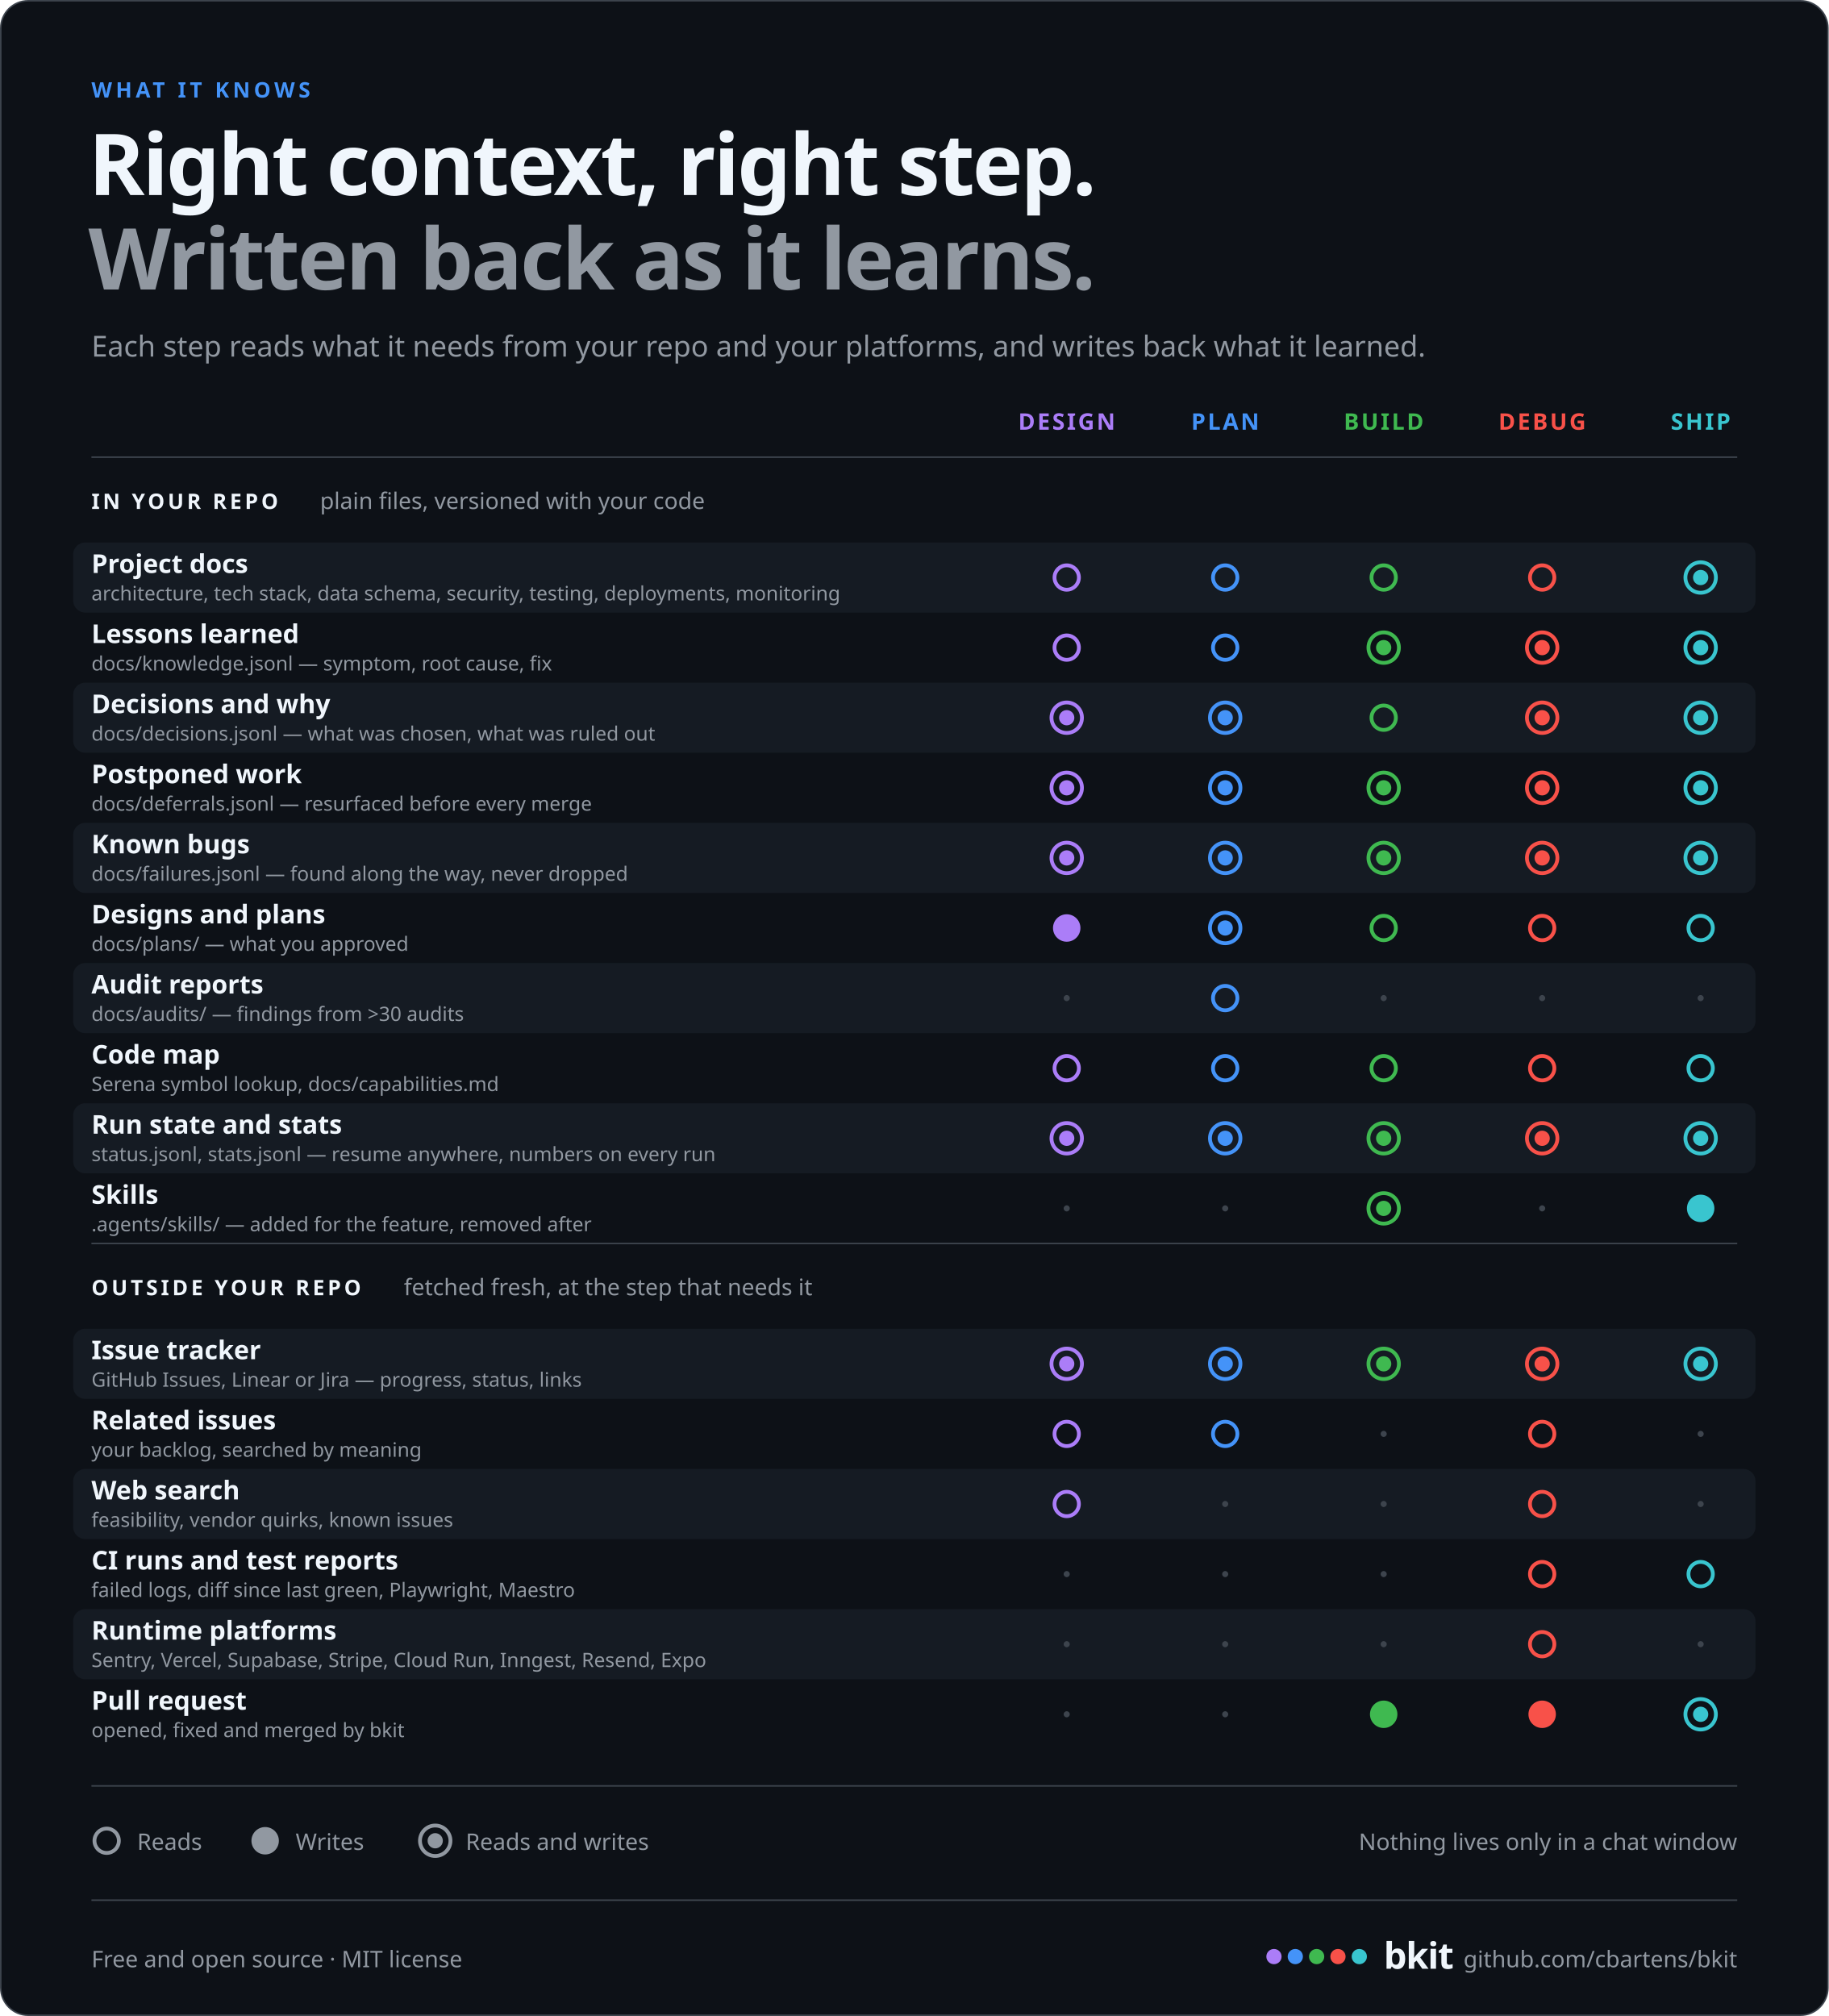
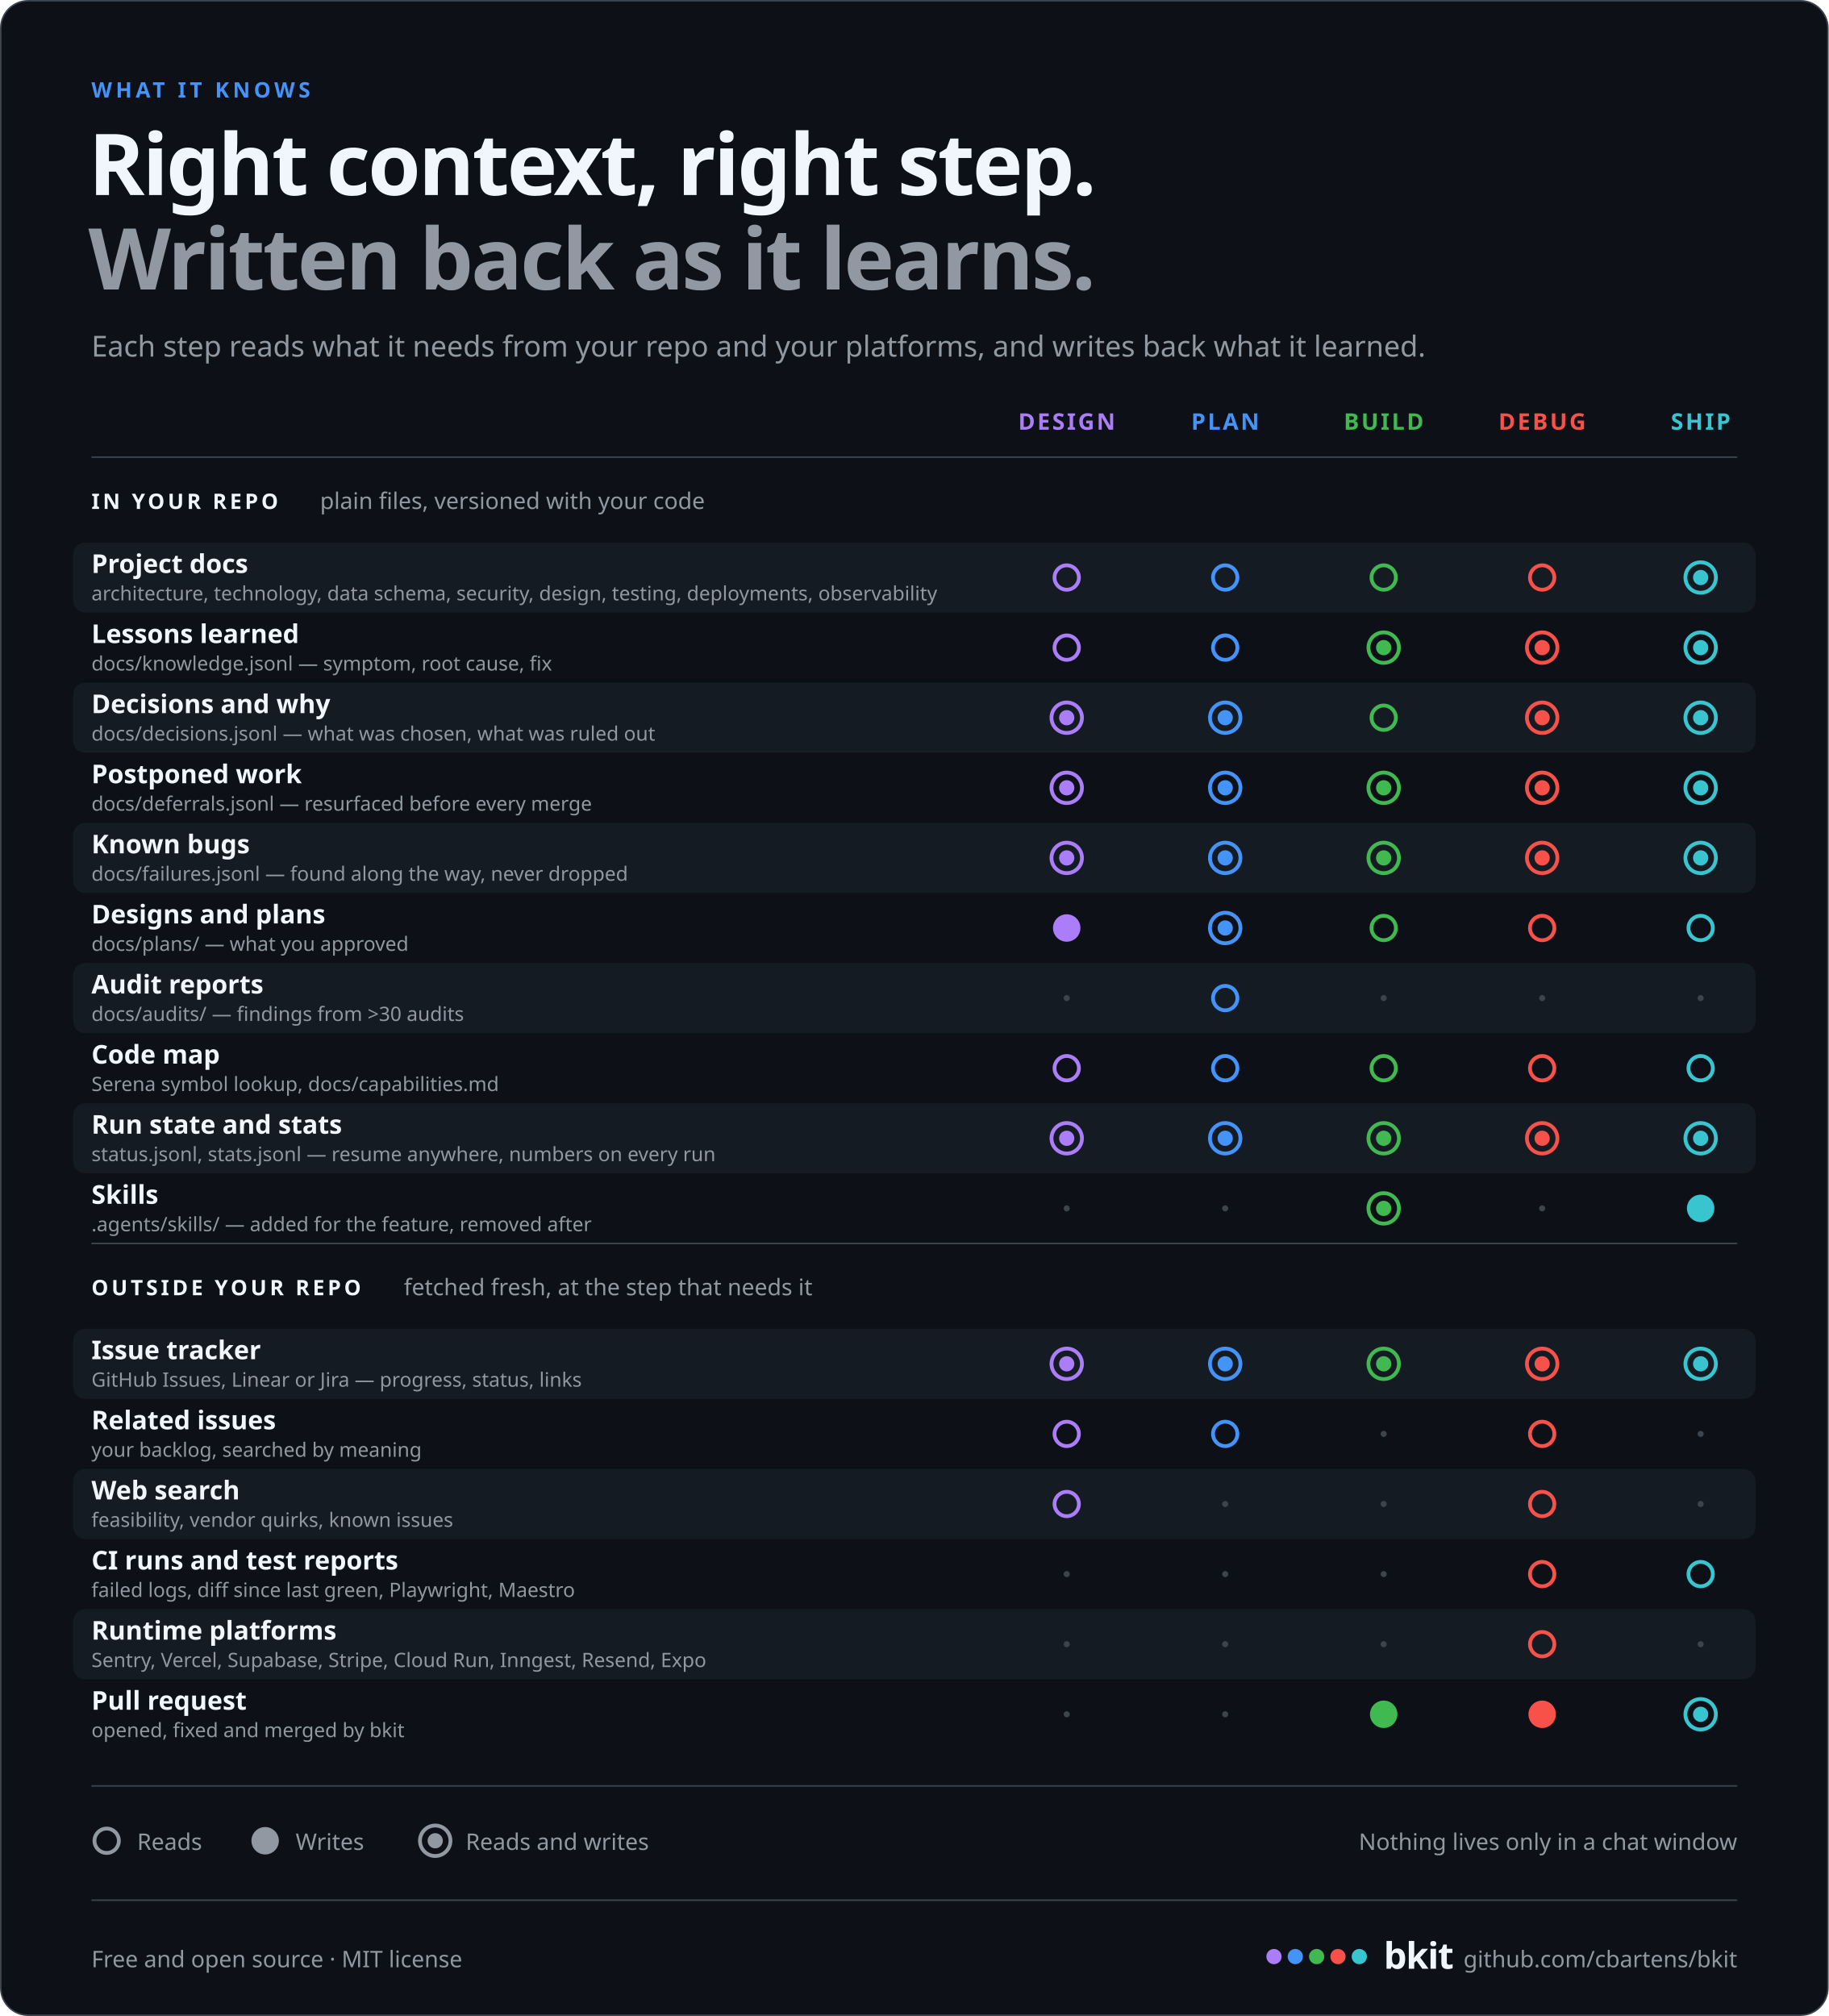
<svg xmlns="http://www.w3.org/2000/svg" width="1200" height="1323" viewBox="0 0 1200 1323" role="img" aria-label="What it knows: right context, right step, written back as it learns. In your repo, bkit reads project docs at every step and updates them at ship; reads and writes lessons, decisions, postponed work and known bugs; writes designs and plans that later steps read; reads audit reports at plan and a code map at every step; keeps run state and stats at every step; adds skills at build and removes them at ship. Outside your repo, it reads and updates the GitHub, Linear or Jira issue at every step, searches related issues at design, plan and debug, searches the web at design and debug, reads CI runs and test reports at debug and ship, reads runtime platforms such as Sentry, Vercel, Supabase and Stripe at debug, and opens, fixes and merges the pull request.">
  <rect x="0.5" y="0.5" width="1199" height="1322" rx="18" fill="#0d1117" stroke="#3d444d" />
  <text x="60" y="64" font-family="-apple-system, BlinkMacSystemFont, 'Segoe UI', 'Noto Sans', Helvetica, Arial, sans-serif" font-size="14" font-weight="700" fill="#4493f8" text-anchor="start" letter-spacing="2.4">WHAT IT KNOWS</text>
  <text x="58" y="128" font-family="-apple-system, BlinkMacSystemFont, 'Segoe UI', 'Noto Sans', Helvetica, Arial, sans-serif" font-size="56" font-weight="800" fill="#f0f6fc" text-anchor="start" letter-spacing="-1.5">Right context, right step.</text>
  <text x="58" y="190" font-family="-apple-system, BlinkMacSystemFont, 'Segoe UI', 'Noto Sans', Helvetica, Arial, sans-serif" font-size="56" font-weight="800" fill="#9198a1" text-anchor="start" letter-spacing="-1.5">Written back as it learns.</text>
  <text x="60" y="234" font-family="-apple-system, BlinkMacSystemFont, 'Segoe UI', 'Noto Sans', Helvetica, Arial, sans-serif" font-size="19" font-weight="400" fill="#9198a1" text-anchor="start">Each step reads what it needs from your repo and your platforms, and writes back what it learned.</text>
  <text x="700" y="282" font-family="-apple-system, BlinkMacSystemFont, 'Segoe UI', 'Noto Sans', Helvetica, Arial, sans-serif" font-size="15" font-weight="800" fill="#ab7df8" text-anchor="middle" letter-spacing="1.4">DESIGN</text>
  <text x="804" y="282" font-family="-apple-system, BlinkMacSystemFont, 'Segoe UI', 'Noto Sans', Helvetica, Arial, sans-serif" font-size="15" font-weight="800" fill="#4493f8" text-anchor="middle" letter-spacing="1.4">PLAN</text>
  <text x="908" y="282" font-family="-apple-system, BlinkMacSystemFont, 'Segoe UI', 'Noto Sans', Helvetica, Arial, sans-serif" font-size="15" font-weight="800" fill="#3fb950" text-anchor="middle" letter-spacing="1.4">BUILD</text>
  <text x="1012" y="282" font-family="-apple-system, BlinkMacSystemFont, 'Segoe UI', 'Noto Sans', Helvetica, Arial, sans-serif" font-size="15" font-weight="800" fill="#f85149" text-anchor="middle" letter-spacing="1.4">DEBUG</text>
  <text x="1116" y="282" font-family="-apple-system, BlinkMacSystemFont, 'Segoe UI', 'Noto Sans', Helvetica, Arial, sans-serif" font-size="15" font-weight="800" fill="#39c5cf" text-anchor="middle" letter-spacing="1.4">SHIP</text>
  <line x1="60" y1="300" x2="1140" y2="300" stroke="#3d444d" />
  <text x="60" y="334" font-family="-apple-system, BlinkMacSystemFont, 'Segoe UI', 'Noto Sans', Helvetica, Arial, sans-serif" font-size="14" font-weight="800" fill="#f0f6fc" text-anchor="start" letter-spacing="2">IN YOUR REPO</text>
  <text x="210" y="334" font-family="-apple-system, BlinkMacSystemFont, 'Segoe UI', 'Noto Sans', Helvetica, Arial, sans-serif" font-size="15" font-weight="400" fill="#9198a1" text-anchor="start">plain files, versioned with your code</text>
  <rect x="48" y="356" width="1104" height="46" rx="8" fill="#151b23" />
  <text x="60" y="376" font-family="-apple-system, BlinkMacSystemFont, 'Segoe UI', 'Noto Sans', Helvetica, Arial, sans-serif" font-size="17" font-weight="700" fill="#f0f6fc" text-anchor="start">Project docs</text>
-   <text x="60" y="394" font-family="-apple-system, BlinkMacSystemFont, 'Segoe UI', 'Noto Sans', Helvetica, Arial, sans-serif" font-size="13" font-weight="400" fill="#9198a1" text-anchor="start">architecture, tech stack, data schema, security, testing, deployments, monitoring</text>
+   <text x="60" y="394" font-family="-apple-system, BlinkMacSystemFont, 'Segoe UI', 'Noto Sans', Helvetica, Arial, sans-serif" font-size="13" font-weight="400" fill="#9198a1" text-anchor="start">architecture, technology, data schema, security, design, testing, deployments, observability</text>
  <circle cx="700" cy="379" r="8" fill="none" stroke="#ab7df8" stroke-width="2.5" />
  <circle cx="804" cy="379" r="8" fill="none" stroke="#4493f8" stroke-width="2.5" />
  <circle cx="908" cy="379" r="8" fill="none" stroke="#3fb950" stroke-width="2.5" />
  <circle cx="1012" cy="379" r="8" fill="none" stroke="#f85149" stroke-width="2.5" />
  <circle cx="1116" cy="379" r="10" fill="none" stroke="#39c5cf" stroke-width="2.5" />
  <circle cx="1116" cy="379" r="5" fill="#39c5cf" />
  <text x="60" y="422" font-family="-apple-system, BlinkMacSystemFont, 'Segoe UI', 'Noto Sans', Helvetica, Arial, sans-serif" font-size="17" font-weight="700" fill="#f0f6fc" text-anchor="start">Lessons learned</text>
  <text x="60" y="440" font-family="-apple-system, BlinkMacSystemFont, 'Segoe UI', 'Noto Sans', Helvetica, Arial, sans-serif" font-size="13" font-weight="400" fill="#9198a1" text-anchor="start">docs/knowledge.jsonl — symptom, root cause, fix</text>
  <circle cx="700" cy="425" r="8" fill="none" stroke="#ab7df8" stroke-width="2.5" />
  <circle cx="804" cy="425" r="8" fill="none" stroke="#4493f8" stroke-width="2.5" />
  <circle cx="908" cy="425" r="10" fill="none" stroke="#3fb950" stroke-width="2.5" />
  <circle cx="908" cy="425" r="5" fill="#3fb950" />
  <circle cx="1012" cy="425" r="10" fill="none" stroke="#f85149" stroke-width="2.5" />
  <circle cx="1012" cy="425" r="5" fill="#f85149" />
  <circle cx="1116" cy="425" r="10" fill="none" stroke="#39c5cf" stroke-width="2.5" />
  <circle cx="1116" cy="425" r="5" fill="#39c5cf" />
  <rect x="48" y="448" width="1104" height="46" rx="8" fill="#151b23" />
  <text x="60" y="468" font-family="-apple-system, BlinkMacSystemFont, 'Segoe UI', 'Noto Sans', Helvetica, Arial, sans-serif" font-size="17" font-weight="700" fill="#f0f6fc" text-anchor="start">Decisions and why</text>
  <text x="60" y="486" font-family="-apple-system, BlinkMacSystemFont, 'Segoe UI', 'Noto Sans', Helvetica, Arial, sans-serif" font-size="13" font-weight="400" fill="#9198a1" text-anchor="start">docs/decisions.jsonl — what was chosen, what was ruled out</text>
  <circle cx="700" cy="471" r="10" fill="none" stroke="#ab7df8" stroke-width="2.5" />
  <circle cx="700" cy="471" r="5" fill="#ab7df8" />
  <circle cx="804" cy="471" r="10" fill="none" stroke="#4493f8" stroke-width="2.5" />
  <circle cx="804" cy="471" r="5" fill="#4493f8" />
  <circle cx="908" cy="471" r="8" fill="none" stroke="#3fb950" stroke-width="2.5" />
  <circle cx="1012" cy="471" r="10" fill="none" stroke="#f85149" stroke-width="2.5" />
  <circle cx="1012" cy="471" r="5" fill="#f85149" />
  <circle cx="1116" cy="471" r="10" fill="none" stroke="#39c5cf" stroke-width="2.5" />
  <circle cx="1116" cy="471" r="5" fill="#39c5cf" />
  <text x="60" y="514" font-family="-apple-system, BlinkMacSystemFont, 'Segoe UI', 'Noto Sans', Helvetica, Arial, sans-serif" font-size="17" font-weight="700" fill="#f0f6fc" text-anchor="start">Postponed work</text>
  <text x="60" y="532" font-family="-apple-system, BlinkMacSystemFont, 'Segoe UI', 'Noto Sans', Helvetica, Arial, sans-serif" font-size="13" font-weight="400" fill="#9198a1" text-anchor="start">docs/deferrals.jsonl — resurfaced before every merge</text>
  <circle cx="700" cy="517" r="10" fill="none" stroke="#ab7df8" stroke-width="2.5" />
  <circle cx="700" cy="517" r="5" fill="#ab7df8" />
  <circle cx="804" cy="517" r="10" fill="none" stroke="#4493f8" stroke-width="2.5" />
  <circle cx="804" cy="517" r="5" fill="#4493f8" />
  <circle cx="908" cy="517" r="10" fill="none" stroke="#3fb950" stroke-width="2.5" />
  <circle cx="908" cy="517" r="5" fill="#3fb950" />
  <circle cx="1012" cy="517" r="10" fill="none" stroke="#f85149" stroke-width="2.5" />
  <circle cx="1012" cy="517" r="5" fill="#f85149" />
  <circle cx="1116" cy="517" r="10" fill="none" stroke="#39c5cf" stroke-width="2.5" />
  <circle cx="1116" cy="517" r="5" fill="#39c5cf" />
  <rect x="48" y="540" width="1104" height="46" rx="8" fill="#151b23" />
  <text x="60" y="560" font-family="-apple-system, BlinkMacSystemFont, 'Segoe UI', 'Noto Sans', Helvetica, Arial, sans-serif" font-size="17" font-weight="700" fill="#f0f6fc" text-anchor="start">Known bugs</text>
  <text x="60" y="578" font-family="-apple-system, BlinkMacSystemFont, 'Segoe UI', 'Noto Sans', Helvetica, Arial, sans-serif" font-size="13" font-weight="400" fill="#9198a1" text-anchor="start">docs/failures.jsonl — found along the way, never dropped</text>
  <circle cx="700" cy="563" r="10" fill="none" stroke="#ab7df8" stroke-width="2.5" />
  <circle cx="700" cy="563" r="5" fill="#ab7df8" />
  <circle cx="804" cy="563" r="10" fill="none" stroke="#4493f8" stroke-width="2.5" />
  <circle cx="804" cy="563" r="5" fill="#4493f8" />
  <circle cx="908" cy="563" r="10" fill="none" stroke="#3fb950" stroke-width="2.5" />
  <circle cx="908" cy="563" r="5" fill="#3fb950" />
  <circle cx="1012" cy="563" r="10" fill="none" stroke="#f85149" stroke-width="2.5" />
  <circle cx="1012" cy="563" r="5" fill="#f85149" />
  <circle cx="1116" cy="563" r="10" fill="none" stroke="#39c5cf" stroke-width="2.5" />
  <circle cx="1116" cy="563" r="5" fill="#39c5cf" />
  <text x="60" y="606" font-family="-apple-system, BlinkMacSystemFont, 'Segoe UI', 'Noto Sans', Helvetica, Arial, sans-serif" font-size="17" font-weight="700" fill="#f0f6fc" text-anchor="start">Designs and plans</text>
  <text x="60" y="624" font-family="-apple-system, BlinkMacSystemFont, 'Segoe UI', 'Noto Sans', Helvetica, Arial, sans-serif" font-size="13" font-weight="400" fill="#9198a1" text-anchor="start">docs/plans/ — what you approved</text>
  <circle cx="700" cy="609" r="9" fill="#ab7df8" />
  <circle cx="804" cy="609" r="10" fill="none" stroke="#4493f8" stroke-width="2.5" />
  <circle cx="804" cy="609" r="5" fill="#4493f8" />
  <circle cx="908" cy="609" r="8" fill="none" stroke="#3fb950" stroke-width="2.5" />
  <circle cx="1012" cy="609" r="8" fill="none" stroke="#f85149" stroke-width="2.5" />
  <circle cx="1116" cy="609" r="8" fill="none" stroke="#39c5cf" stroke-width="2.5" />
  <rect x="48" y="632" width="1104" height="46" rx="8" fill="#151b23" />
  <text x="60" y="652" font-family="-apple-system, BlinkMacSystemFont, 'Segoe UI', 'Noto Sans', Helvetica, Arial, sans-serif" font-size="17" font-weight="700" fill="#f0f6fc" text-anchor="start">Audit reports</text>
  <text x="60" y="670" font-family="-apple-system, BlinkMacSystemFont, 'Segoe UI', 'Noto Sans', Helvetica, Arial, sans-serif" font-size="13" font-weight="400" fill="#9198a1" text-anchor="start">docs/audits/ — findings from &gt;30 audits</text>
  <circle cx="700" cy="655" r="2" fill="#3d444d" />
  <circle cx="804" cy="655" r="8" fill="none" stroke="#4493f8" stroke-width="2.5" />
  <circle cx="908" cy="655" r="2" fill="#3d444d" />
  <circle cx="1012" cy="655" r="2" fill="#3d444d" />
  <circle cx="1116" cy="655" r="2" fill="#3d444d" />
  <text x="60" y="698" font-family="-apple-system, BlinkMacSystemFont, 'Segoe UI', 'Noto Sans', Helvetica, Arial, sans-serif" font-size="17" font-weight="700" fill="#f0f6fc" text-anchor="start">Code map</text>
  <text x="60" y="716" font-family="-apple-system, BlinkMacSystemFont, 'Segoe UI', 'Noto Sans', Helvetica, Arial, sans-serif" font-size="13" font-weight="400" fill="#9198a1" text-anchor="start">Serena symbol lookup, docs/capabilities.md</text>
  <circle cx="700" cy="701" r="8" fill="none" stroke="#ab7df8" stroke-width="2.5" />
  <circle cx="804" cy="701" r="8" fill="none" stroke="#4493f8" stroke-width="2.5" />
  <circle cx="908" cy="701" r="8" fill="none" stroke="#3fb950" stroke-width="2.5" />
  <circle cx="1012" cy="701" r="8" fill="none" stroke="#f85149" stroke-width="2.5" />
  <circle cx="1116" cy="701" r="8" fill="none" stroke="#39c5cf" stroke-width="2.5" />
  <rect x="48" y="724" width="1104" height="46" rx="8" fill="#151b23" />
  <text x="60" y="744" font-family="-apple-system, BlinkMacSystemFont, 'Segoe UI', 'Noto Sans', Helvetica, Arial, sans-serif" font-size="17" font-weight="700" fill="#f0f6fc" text-anchor="start">Run state and stats</text>
  <text x="60" y="762" font-family="-apple-system, BlinkMacSystemFont, 'Segoe UI', 'Noto Sans', Helvetica, Arial, sans-serif" font-size="13" font-weight="400" fill="#9198a1" text-anchor="start">status.jsonl, stats.jsonl — resume anywhere, numbers on every run</text>
  <circle cx="700" cy="747" r="10" fill="none" stroke="#ab7df8" stroke-width="2.5" />
  <circle cx="700" cy="747" r="5" fill="#ab7df8" />
  <circle cx="804" cy="747" r="10" fill="none" stroke="#4493f8" stroke-width="2.5" />
  <circle cx="804" cy="747" r="5" fill="#4493f8" />
  <circle cx="908" cy="747" r="10" fill="none" stroke="#3fb950" stroke-width="2.5" />
  <circle cx="908" cy="747" r="5" fill="#3fb950" />
  <circle cx="1012" cy="747" r="10" fill="none" stroke="#f85149" stroke-width="2.5" />
  <circle cx="1012" cy="747" r="5" fill="#f85149" />
  <circle cx="1116" cy="747" r="10" fill="none" stroke="#39c5cf" stroke-width="2.5" />
  <circle cx="1116" cy="747" r="5" fill="#39c5cf" />
  <text x="60" y="790" font-family="-apple-system, BlinkMacSystemFont, 'Segoe UI', 'Noto Sans', Helvetica, Arial, sans-serif" font-size="17" font-weight="700" fill="#f0f6fc" text-anchor="start">Skills</text>
  <text x="60" y="808" font-family="-apple-system, BlinkMacSystemFont, 'Segoe UI', 'Noto Sans', Helvetica, Arial, sans-serif" font-size="13" font-weight="400" fill="#9198a1" text-anchor="start">.agents/skills/ — added for the feature, removed after</text>
  <circle cx="700" cy="793" r="2" fill="#3d444d" />
  <circle cx="804" cy="793" r="2" fill="#3d444d" />
  <circle cx="908" cy="793" r="10" fill="none" stroke="#3fb950" stroke-width="2.5" />
  <circle cx="908" cy="793" r="5" fill="#3fb950" />
  <circle cx="1012" cy="793" r="2" fill="#3d444d" />
  <circle cx="1116" cy="793" r="9" fill="#39c5cf" />
  <line x1="60" y1="816" x2="1140" y2="816" stroke="#3d444d" />
  <text x="60" y="850" font-family="-apple-system, BlinkMacSystemFont, 'Segoe UI', 'Noto Sans', Helvetica, Arial, sans-serif" font-size="14" font-weight="800" fill="#f0f6fc" text-anchor="start" letter-spacing="2">OUTSIDE YOUR REPO</text>
  <text x="265" y="850" font-family="-apple-system, BlinkMacSystemFont, 'Segoe UI', 'Noto Sans', Helvetica, Arial, sans-serif" font-size="15" font-weight="400" fill="#9198a1" text-anchor="start">fetched fresh, at the step that needs it</text>
  <rect x="48" y="872" width="1104" height="46" rx="8" fill="#151b23" />
  <text x="60" y="892" font-family="-apple-system, BlinkMacSystemFont, 'Segoe UI', 'Noto Sans', Helvetica, Arial, sans-serif" font-size="17" font-weight="700" fill="#f0f6fc" text-anchor="start">Issue tracker</text>
  <text x="60" y="910" font-family="-apple-system, BlinkMacSystemFont, 'Segoe UI', 'Noto Sans', Helvetica, Arial, sans-serif" font-size="13" font-weight="400" fill="#9198a1" text-anchor="start">GitHub Issues, Linear or Jira — progress, status, links</text>
  <circle cx="700" cy="895" r="10" fill="none" stroke="#ab7df8" stroke-width="2.5" />
  <circle cx="700" cy="895" r="5" fill="#ab7df8" />
  <circle cx="804" cy="895" r="10" fill="none" stroke="#4493f8" stroke-width="2.5" />
  <circle cx="804" cy="895" r="5" fill="#4493f8" />
  <circle cx="908" cy="895" r="10" fill="none" stroke="#3fb950" stroke-width="2.5" />
  <circle cx="908" cy="895" r="5" fill="#3fb950" />
  <circle cx="1012" cy="895" r="10" fill="none" stroke="#f85149" stroke-width="2.5" />
  <circle cx="1012" cy="895" r="5" fill="#f85149" />
  <circle cx="1116" cy="895" r="10" fill="none" stroke="#39c5cf" stroke-width="2.5" />
  <circle cx="1116" cy="895" r="5" fill="#39c5cf" />
  <text x="60" y="938" font-family="-apple-system, BlinkMacSystemFont, 'Segoe UI', 'Noto Sans', Helvetica, Arial, sans-serif" font-size="17" font-weight="700" fill="#f0f6fc" text-anchor="start">Related issues</text>
  <text x="60" y="956" font-family="-apple-system, BlinkMacSystemFont, 'Segoe UI', 'Noto Sans', Helvetica, Arial, sans-serif" font-size="13" font-weight="400" fill="#9198a1" text-anchor="start">your backlog, searched by meaning</text>
  <circle cx="700" cy="941" r="8" fill="none" stroke="#ab7df8" stroke-width="2.5" />
  <circle cx="804" cy="941" r="8" fill="none" stroke="#4493f8" stroke-width="2.5" />
  <circle cx="908" cy="941" r="2" fill="#3d444d" />
  <circle cx="1012" cy="941" r="8" fill="none" stroke="#f85149" stroke-width="2.5" />
  <circle cx="1116" cy="941" r="2" fill="#3d444d" />
  <rect x="48" y="964" width="1104" height="46" rx="8" fill="#151b23" />
  <text x="60" y="984" font-family="-apple-system, BlinkMacSystemFont, 'Segoe UI', 'Noto Sans', Helvetica, Arial, sans-serif" font-size="17" font-weight="700" fill="#f0f6fc" text-anchor="start">Web search</text>
  <text x="60" y="1002" font-family="-apple-system, BlinkMacSystemFont, 'Segoe UI', 'Noto Sans', Helvetica, Arial, sans-serif" font-size="13" font-weight="400" fill="#9198a1" text-anchor="start">feasibility, vendor quirks, known issues</text>
  <circle cx="700" cy="987" r="8" fill="none" stroke="#ab7df8" stroke-width="2.5" />
  <circle cx="804" cy="987" r="2" fill="#3d444d" />
  <circle cx="908" cy="987" r="2" fill="#3d444d" />
  <circle cx="1012" cy="987" r="8" fill="none" stroke="#f85149" stroke-width="2.5" />
  <circle cx="1116" cy="987" r="2" fill="#3d444d" />
  <text x="60" y="1030" font-family="-apple-system, BlinkMacSystemFont, 'Segoe UI', 'Noto Sans', Helvetica, Arial, sans-serif" font-size="17" font-weight="700" fill="#f0f6fc" text-anchor="start">CI runs and test reports</text>
  <text x="60" y="1048" font-family="-apple-system, BlinkMacSystemFont, 'Segoe UI', 'Noto Sans', Helvetica, Arial, sans-serif" font-size="13" font-weight="400" fill="#9198a1" text-anchor="start">failed logs, diff since last green, Playwright, Maestro</text>
  <circle cx="700" cy="1033" r="2" fill="#3d444d" />
  <circle cx="804" cy="1033" r="2" fill="#3d444d" />
  <circle cx="908" cy="1033" r="2" fill="#3d444d" />
  <circle cx="1012" cy="1033" r="8" fill="none" stroke="#f85149" stroke-width="2.5" />
  <circle cx="1116" cy="1033" r="8" fill="none" stroke="#39c5cf" stroke-width="2.5" />
  <rect x="48" y="1056" width="1104" height="46" rx="8" fill="#151b23" />
  <text x="60" y="1076" font-family="-apple-system, BlinkMacSystemFont, 'Segoe UI', 'Noto Sans', Helvetica, Arial, sans-serif" font-size="17" font-weight="700" fill="#f0f6fc" text-anchor="start">Runtime platforms</text>
  <text x="60" y="1094" font-family="-apple-system, BlinkMacSystemFont, 'Segoe UI', 'Noto Sans', Helvetica, Arial, sans-serif" font-size="13" font-weight="400" fill="#9198a1" text-anchor="start">Sentry, Vercel, Supabase, Stripe, Cloud Run, Inngest, Resend, Expo</text>
  <circle cx="700" cy="1079" r="2" fill="#3d444d" />
  <circle cx="804" cy="1079" r="2" fill="#3d444d" />
  <circle cx="908" cy="1079" r="2" fill="#3d444d" />
  <circle cx="1012" cy="1079" r="8" fill="none" stroke="#f85149" stroke-width="2.5" />
  <circle cx="1116" cy="1079" r="2" fill="#3d444d" />
  <text x="60" y="1122" font-family="-apple-system, BlinkMacSystemFont, 'Segoe UI', 'Noto Sans', Helvetica, Arial, sans-serif" font-size="17" font-weight="700" fill="#f0f6fc" text-anchor="start">Pull request</text>
  <text x="60" y="1140" font-family="-apple-system, BlinkMacSystemFont, 'Segoe UI', 'Noto Sans', Helvetica, Arial, sans-serif" font-size="13" font-weight="400" fill="#9198a1" text-anchor="start">opened, fixed and merged by bkit</text>
  <circle cx="700" cy="1125" r="2" fill="#3d444d" />
  <circle cx="804" cy="1125" r="2" fill="#3d444d" />
  <circle cx="908" cy="1125" r="9" fill="#3fb950" />
  <circle cx="1012" cy="1125" r="9" fill="#f85149" />
  <circle cx="1116" cy="1125" r="10" fill="none" stroke="#39c5cf" stroke-width="2.5" />
  <circle cx="1116" cy="1125" r="5" fill="#39c5cf" />
  <line x1="60" y1="1172" x2="1140" y2="1172" stroke="#3d444d" />
  <circle cx="70" cy="1208" r="8" fill="none" stroke="#9198a1" stroke-width="2.5" />
  <text x="90" y="1214" font-family="-apple-system, BlinkMacSystemFont, 'Segoe UI', 'Noto Sans', Helvetica, Arial, sans-serif" font-size="15" font-weight="400" fill="#9198a1" text-anchor="start">Reads</text>
  <circle cx="174" cy="1208" r="9" fill="#9198a1" />
  <text x="194" y="1214" font-family="-apple-system, BlinkMacSystemFont, 'Segoe UI', 'Noto Sans', Helvetica, Arial, sans-serif" font-size="15" font-weight="400" fill="#9198a1" text-anchor="start">Writes</text>
  <circle cx="285.6" cy="1208" r="10" fill="none" stroke="#9198a1" stroke-width="2.5" />
  <circle cx="285.6" cy="1208" r="5" fill="#9198a1" />
  <text x="305.6" y="1214" font-family="-apple-system, BlinkMacSystemFont, 'Segoe UI', 'Noto Sans', Helvetica, Arial, sans-serif" font-size="15" font-weight="400" fill="#9198a1" text-anchor="start">Reads and writes</text>
  <text x="1140" y="1214" font-family="-apple-system, BlinkMacSystemFont, 'Segoe UI', 'Noto Sans', Helvetica, Arial, sans-serif" font-size="15" font-weight="400" fill="#9198a1" text-anchor="end">Nothing lives only in a chat window</text>
  <line x1="60" y1="1247" x2="1140" y2="1247" stroke="#3d444d" />
  <circle cx="836" cy="1284" r="5" fill="#ab7df8" />
  <circle cx="850" cy="1284" r="5" fill="#4493f8" />
  <circle cx="864" cy="1284" r="5" fill="#3fb950" />
  <circle cx="878" cy="1284" r="5" fill="#f85149" />
  <circle cx="892" cy="1284" r="5" fill="#39c5cf" />
  <text x="60" y="1291" font-family="-apple-system, BlinkMacSystemFont, 'Segoe UI', 'Noto Sans', Helvetica, Arial, sans-serif" font-size="15" font-weight="400" fill="#9198a1" text-anchor="start">Free and open source  ·  MIT license</text>
  <text x="908" y="1292" font-family="-apple-system, BlinkMacSystemFont, 'Segoe UI', 'Noto Sans', Helvetica, Arial, sans-serif" font-size="24" font-weight="800" fill="#f0f6fc" text-anchor="start" letter-spacing="-0.6">bkit</text>
  <text x="1140" y="1291" font-family="-apple-system, BlinkMacSystemFont, 'Segoe UI', 'Noto Sans', Helvetica, Arial, sans-serif" font-size="15" font-weight="400" fill="#9198a1" text-anchor="end">github.com/cbartens/bkit</text>
</svg>
